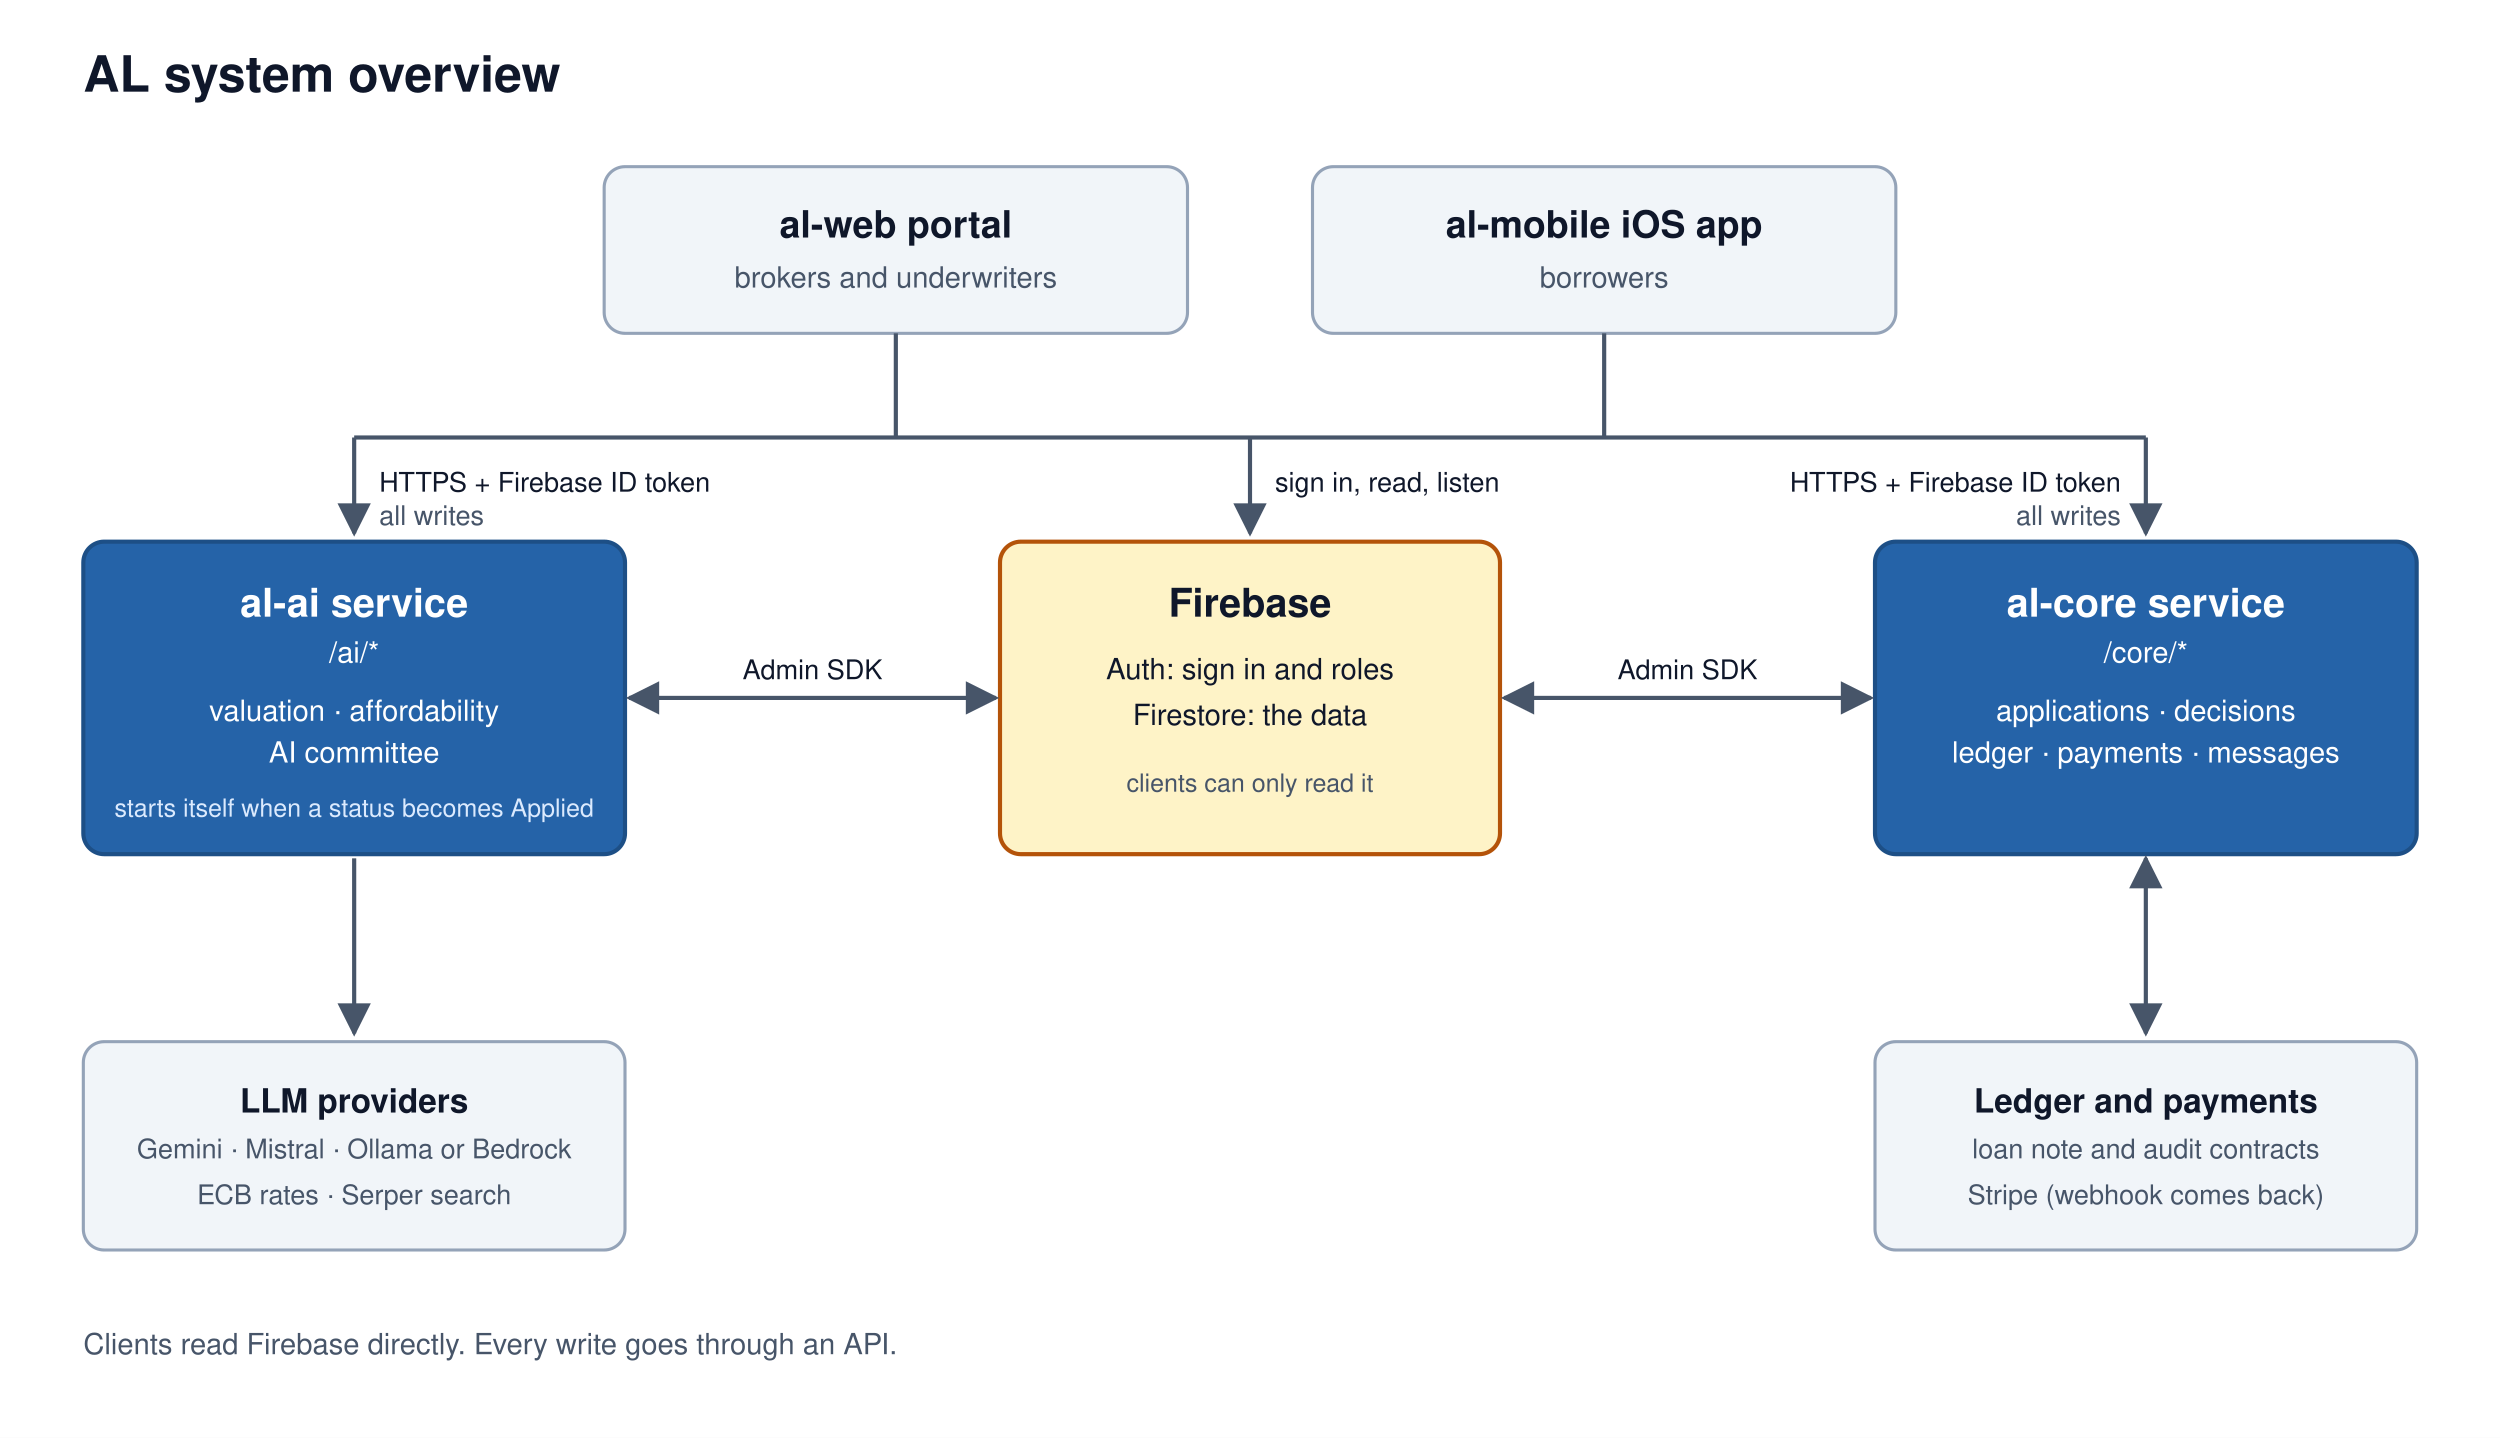
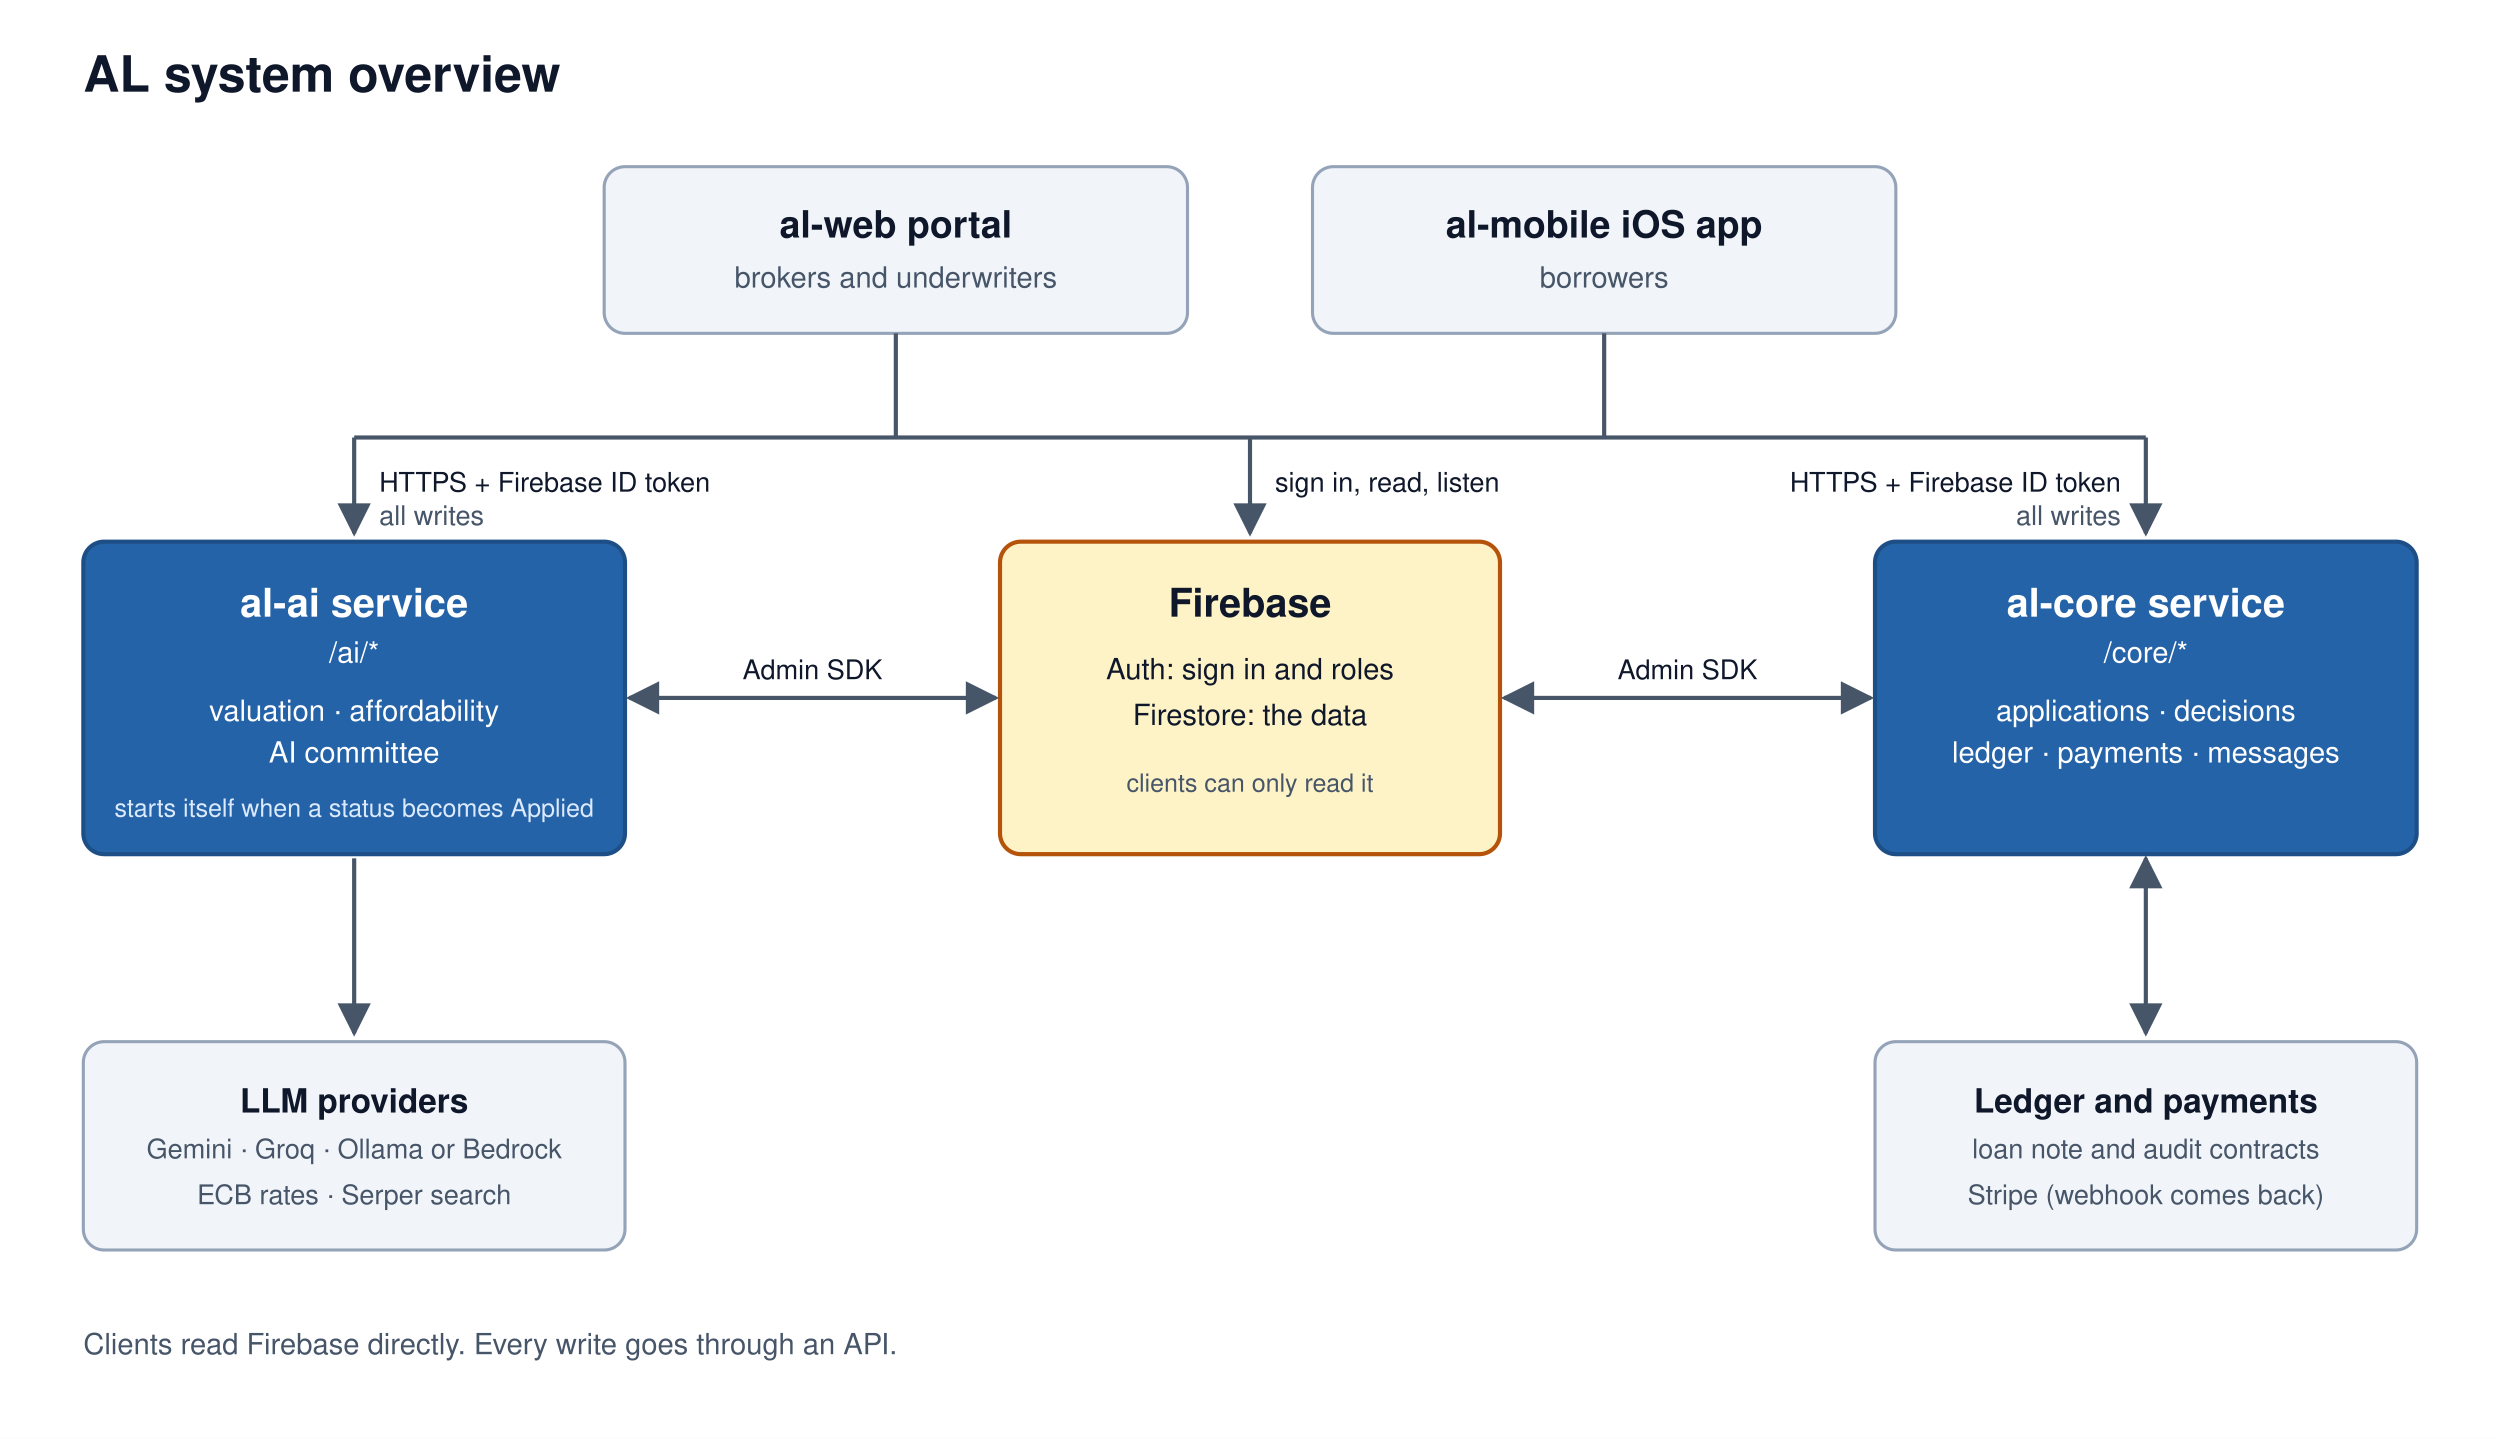
<svg xmlns="http://www.w3.org/2000/svg" viewBox="0 0 1200 690" width="1200" height="690" font-family="Helvetica Neue, Helvetica, Arial, sans-serif">
  <rect width="100%" height="100%" fill="#ffffff" />
  <defs>
    <marker id="a" viewBox="0 0 10 10" refX="9" refY="5" markerWidth="8" markerHeight="8" orient="auto-start-reverse">
      <path d="M0 0 L10 5 L0 10 z" fill="#475569" />
    </marker>
  </defs>
  <rect width="1200" height="690" fill="#FFFFFF" />
  <text x="40" y="44" font-size="24" font-weight="700" fill="#0F172A">AL system overview</text>
  <g fill="#F1F5F9" stroke="#94A3B8" stroke-width="1.5">
    <rect x="290" y="80" width="280" height="80" rx="10" />
    <rect x="630" y="80" width="280" height="80" rx="10" />
  </g>
  <g fill="#0F172A" text-anchor="middle">
    <text x="430" y="114" font-size="18" font-weight="700">al-web portal</text>
    <text x="430" y="138" font-size="14" fill="#475569">brokers and underwriters</text>
    <text x="770" y="114" font-size="18" font-weight="700">al-mobile iOS app</text>
    <text x="770" y="138" font-size="14" fill="#475569">borrowers</text>
  </g>
  <g stroke="#475569" stroke-width="2" fill="none">
    <path d="M430 160 V210" />
    <path d="M770 160 V210" />
    <path d="M170 210 H1030" />
    <path d="M170 210 V256" marker-end="url(#a)" />
    <path d="M600 210 V256" marker-end="url(#a)" />
    <path d="M1030 210 V256" marker-end="url(#a)" />
  </g>
  <g font-size="13" fill="#0F172A">
    <text x="182" y="236">HTTPS + Firebase ID token</text>
    <text x="182" y="252" fill="#475569">all writes</text>
    <text x="612" y="236">sign in, read, listen</text>
    <text x="1018" y="236" text-anchor="end">HTTPS + Firebase ID token</text>
    <text x="1018" y="252" text-anchor="end" fill="#475569">all writes</text>
  </g>
  <g stroke-width="2">
    <rect x="40" y="260" width="260" height="150" rx="10" fill="#2563A8" stroke="#1D4F86" />
    <rect x="900" y="260" width="260" height="150" rx="10" fill="#2563A8" stroke="#1D4F86" />
    <rect x="480" y="260" width="240" height="150" rx="10" fill="#FEF3C7" stroke="#B45309" />
  </g>
  <g text-anchor="middle">
    <g fill="#FFFFFF">
      <text x="170" y="296" font-size="19" font-weight="700">al-ai service</text>
      <text x="170" y="318" font-size="14">/ai/*</text>
      <text x="170" y="346" font-size="14">valuation · affordability</text>
      <text x="170" y="366" font-size="14">AI committee</text>
      <text x="170" y="392" font-size="12" fill="#DBEAFE">starts itself when a status becomes Applied</text>
      <text x="1030" y="296" font-size="19" font-weight="700">al-core service</text>
      <text x="1030" y="318" font-size="14">/core/*</text>
      <text x="1030" y="346" font-size="14">applications · decisions</text>
      <text x="1030" y="366" font-size="14">ledger · payments · messages</text>
    </g>
    <g fill="#0F172A">
      <text x="600" y="296" font-size="19" font-weight="700">Firebase</text>
      <text x="600" y="326" font-size="14">Auth: sign in and roles</text>
      <text x="600" y="348" font-size="14">Firestore: the data</text>
      <text x="600" y="380" font-size="12" fill="#475569">clients can only read it</text>
    </g>
  </g>
  <g stroke="#475569" stroke-width="2" fill="none">
    <path d="M302 335 H478" marker-start="url(#a)" marker-end="url(#a)" />
    <path d="M722 335 H898" marker-start="url(#a)" marker-end="url(#a)" />
  </g>
  <g font-size="13" fill="#0F172A" text-anchor="middle">
    <text x="390" y="326">Admin SDK</text>
    <text x="810" y="326">Admin SDK</text>
  </g>
  <g stroke="#475569" stroke-width="2" fill="none">
    <path d="M170 412 V496" marker-end="url(#a)" />
    <path d="M1030 412 V496" marker-start="url(#a)" marker-end="url(#a)" />
  </g>
  <g fill="#F1F5F9" stroke="#94A3B8" stroke-width="1.5">
    <rect x="40" y="500" width="260" height="100" rx="10" />
    <rect x="900" y="500" width="260" height="100" rx="10" />
  </g>
  <g fill="#0F172A" text-anchor="middle">
    <text x="170" y="534" font-size="16" font-weight="700">LLM providers</text>
-     <text x="170" y="556" font-size="13" fill="#475569">Gemini · Mistral · Ollama or Bedrock</text>
+     <text x="170" y="556" font-size="13" fill="#475569">Gemini · Groq · Ollama or Bedrock</text>
    <text x="170" y="578" font-size="13" fill="#475569">ECB rates · Serper search</text>
    <text x="1030" y="534" font-size="16" font-weight="700">Ledger and payments</text>
    <text x="1030" y="556" font-size="13" fill="#475569">loan note and audit contracts</text>
    <text x="1030" y="578" font-size="13" fill="#475569">Stripe (webhook comes back)</text>
  </g>
  <text x="40" y="650" font-size="14" fill="#475569">Clients read Firebase directly. Every write goes through an API.</text>
</svg>
